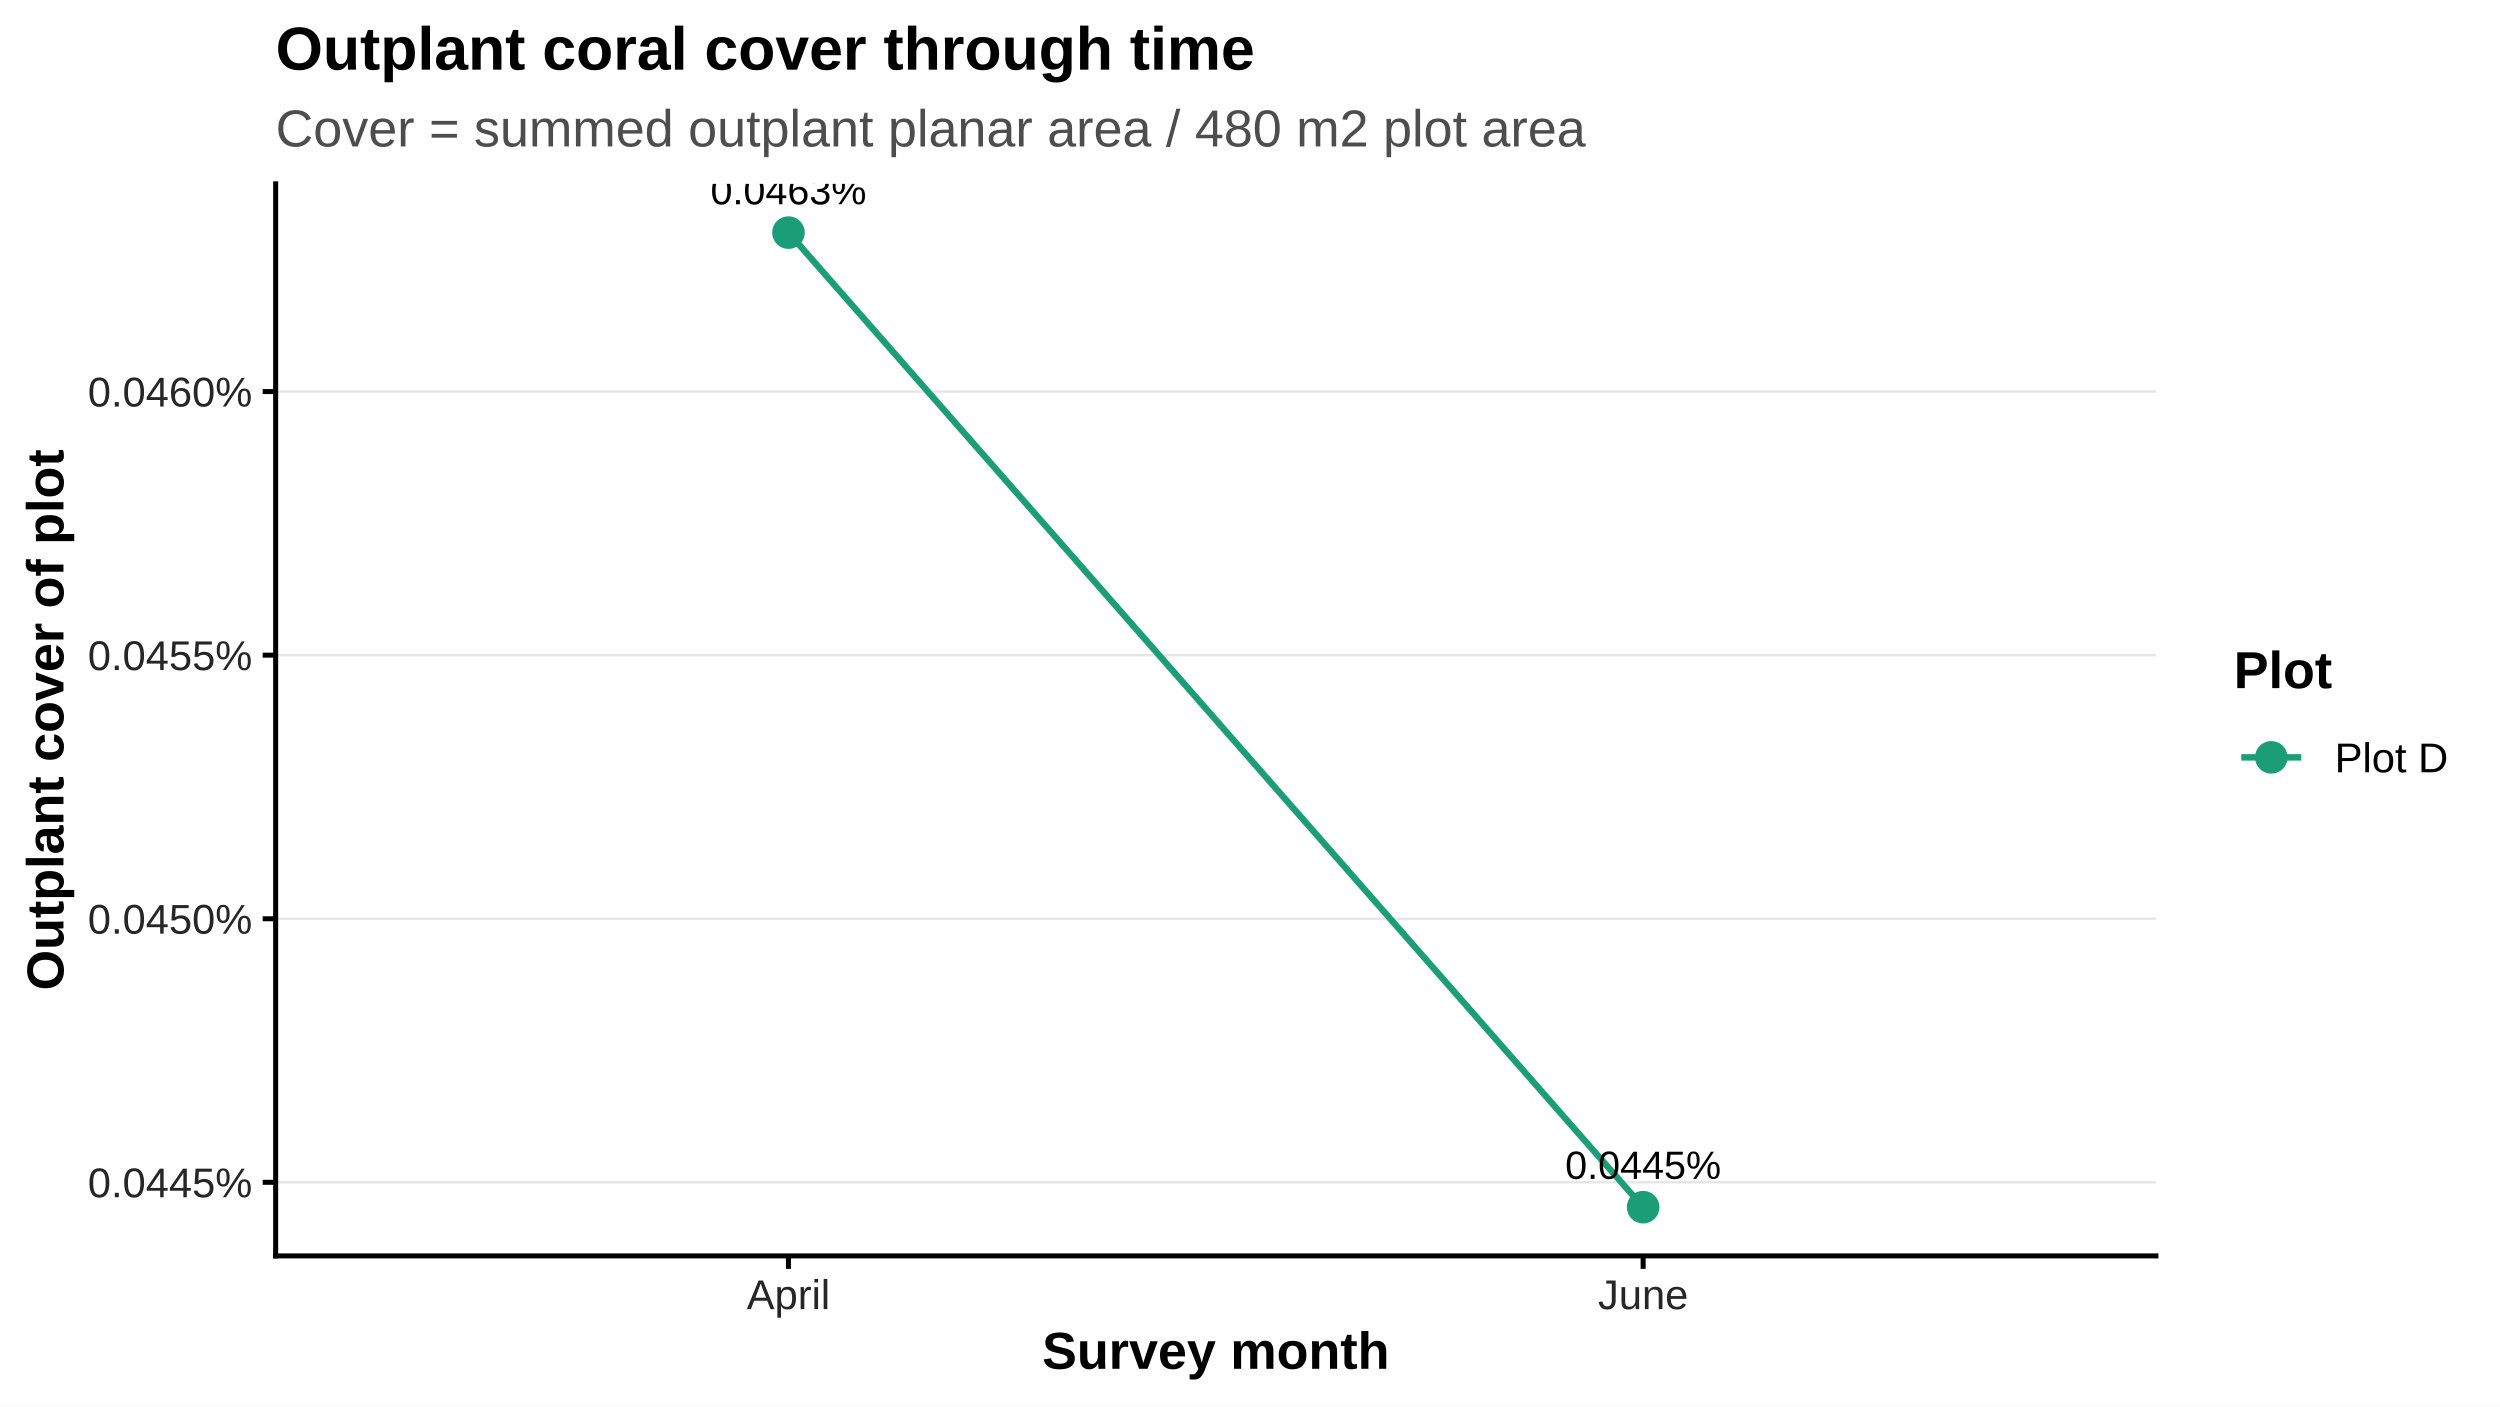
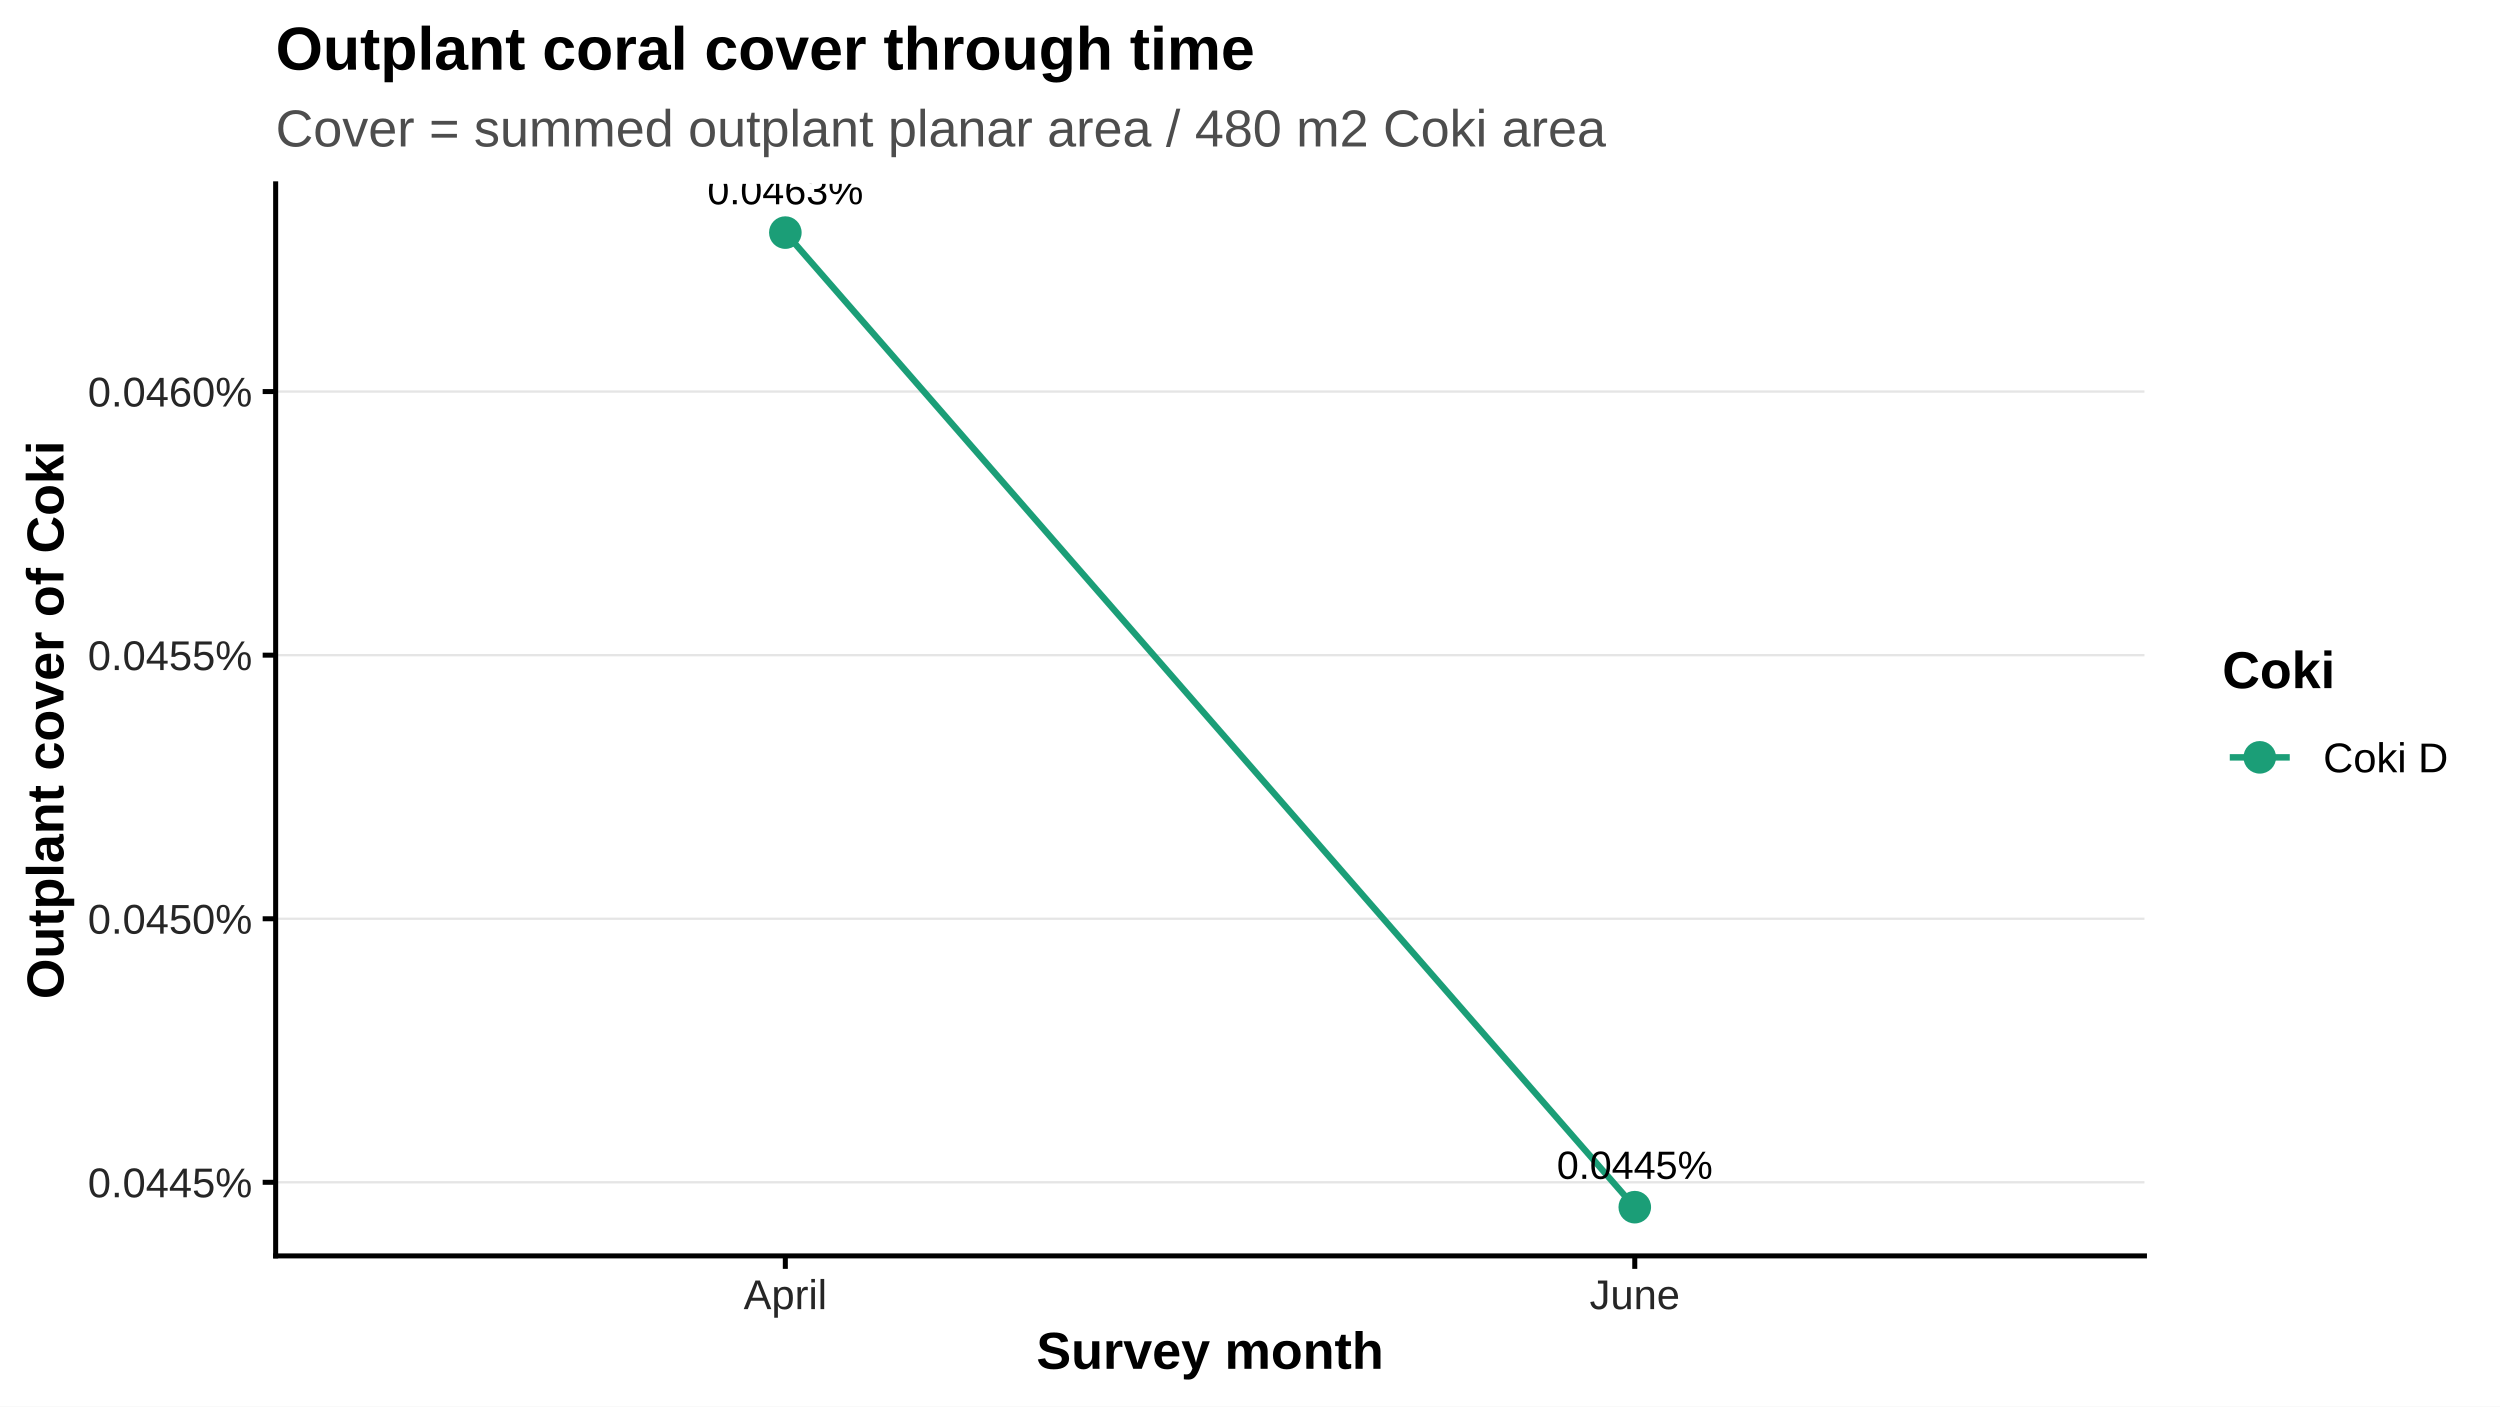
<svg xmlns="http://www.w3.org/2000/svg" class="svglite" width="576.00pt" height="324.00pt" viewBox="0 0 576.00 324.00">
  <defs>
    <style type="text/css">
    .svglite line, .svglite polyline, .svglite polygon, .svglite path, .svglite rect, .svglite circle {
      fill: none;
      stroke: #000000;
      stroke-linecap: round;
      stroke-linejoin: round;
      stroke-miterlimit: 10.00;
    }
    .svglite text {
      white-space: pre;
    }
  </style>
  </defs>
  <rect width="100%" height="100%" style="stroke: none; fill: #FFFFFF;" />
  <defs>
    <clipPath id="cpMC4wMHw1NzYuMDB8MC4wMHwzMjQuMDA=">
      <rect x="0.00" y="0.00" width="576.00" height="324.00" />
    </clipPath>
  </defs>
  <g clip-path="url(#cpMC4wMHw1NzYuMDB8MC4wMHwzMjQuMDA=)">
    <rect x="0.00" y="0.00" width="576.00" height="324.00" style="stroke-width: 1.16; stroke: #FFFFFF; fill: #FFFFFF;" />
  </g>
  <defs>
-     <clipPath id="cpNjMuNTF8NDk2LjczfDQyLjM2fDI4OS4zNg==">
-       <rect x="63.51" y="42.36" width="433.23" height="246.99" />
+     <clipPath id="cpNjMuNTF8NDk0LjA4fDQyLjM2fDI4OS4zNg==">
+       <rect x="63.51" y="42.36" width="430.57" height="246.99" />
    </clipPath>
  </defs>
-   <g clip-path="url(#cpNjMuNTF8NDk2LjczfDQyLjM2fDI4OS4zNg==)">
-     <rect x="63.51" y="42.36" width="433.23" height="246.99" style="stroke-width: 1.16; stroke: none; fill: #FFFFFF;" />
-     <polyline points="63.51,272.40 496.73,272.40 " style="stroke-width: 0.53; stroke: #E5E5E5; stroke-linecap: butt;" />
-     <polyline points="63.51,211.68 496.73,211.68 " style="stroke-width: 0.53; stroke: #E5E5E5; stroke-linecap: butt;" />
-     <polyline points="63.51,150.95 496.73,150.95 " style="stroke-width: 0.53; stroke: #E5E5E5; stroke-linecap: butt;" />
-     <polyline points="63.51,90.22 496.73,90.22 " style="stroke-width: 0.53; stroke: #E5E5E5; stroke-linecap: butt;" />
-     <polyline points="181.66,53.59 378.58,278.13 " style="stroke-width: 1.49; stroke: #1B9E77; stroke-linecap: butt;" />
-     <circle cx="181.66" cy="53.59" r="3.37" style="stroke-width: 0.77; stroke: #1B9E77; fill: #1B9E77;" />
-     <circle cx="378.58" cy="278.13" r="3.37" style="stroke-width: 0.77; stroke: #1B9E77; fill: #1B9E77;" />
-     <text x="181.66" y="47.07" text-anchor="middle" style="font-size: 9.10px; font-family: &quot;Arial&quot;;" textLength="35.88px" lengthAdjust="spacingAndGlyphs">0.0463%</text>
-     <text x="378.58" y="271.61" text-anchor="middle" style="font-size: 9.10px; font-family: &quot;Arial&quot;;" textLength="35.88px" lengthAdjust="spacingAndGlyphs">0.0445%</text>
+   <g clip-path="url(#cpNjMuNTF8NDk0LjA4fDQyLjM2fDI4OS4zNg==)">
+     <rect x="63.51" y="42.36" width="430.57" height="246.99" style="stroke-width: 1.16; stroke: none; fill: #FFFFFF;" />
+     <polyline points="63.51,272.40 494.08,272.40 " style="stroke-width: 0.53; stroke: #E5E5E5; stroke-linecap: butt;" />
+     <polyline points="63.51,211.68 494.08,211.68 " style="stroke-width: 0.53; stroke: #E5E5E5; stroke-linecap: butt;" />
+     <polyline points="63.51,150.95 494.08,150.95 " style="stroke-width: 0.53; stroke: #E5E5E5; stroke-linecap: butt;" />
+     <polyline points="63.51,90.22 494.08,90.22 " style="stroke-width: 0.53; stroke: #E5E5E5; stroke-linecap: butt;" />
+     <polyline points="180.94,53.59 376.65,278.13 " style="stroke-width: 1.49; stroke: #1B9E77; stroke-linecap: butt;" />
+     <circle cx="180.94" cy="53.59" r="3.37" style="stroke-width: 0.77; stroke: #1B9E77; fill: #1B9E77;" />
+     <circle cx="376.65" cy="278.13" r="3.37" style="stroke-width: 0.77; stroke: #1B9E77; fill: #1B9E77;" />
+     <text x="180.94" y="47.07" text-anchor="middle" style="font-size: 9.10px; font-family: &quot;Arial&quot;;" textLength="35.88px" lengthAdjust="spacingAndGlyphs">0.0463%</text>
+     <text x="376.65" y="271.61" text-anchor="middle" style="font-size: 9.10px; font-family: &quot;Arial&quot;;" textLength="35.88px" lengthAdjust="spacingAndGlyphs">0.0445%</text>
  </g>
  <g clip-path="url(#cpMC4wMHw1NzYuMDB8MC4wMHwzMjQuMDA=)">
    <polyline points="63.51,289.36 63.51,42.36 " style="stroke-width: 1.16; stroke-linecap: square;" />
    <text x="58.13" y="275.85" text-anchor="end" style="font-size: 9.60px;fill: #262626; font-family: &quot;Arial&quot;;" textLength="37.87px" lengthAdjust="spacingAndGlyphs">0.0445%</text>
    <text x="58.13" y="215.12" text-anchor="end" style="font-size: 9.60px;fill: #262626; font-family: &quot;Arial&quot;;" textLength="37.87px" lengthAdjust="spacingAndGlyphs">0.0450%</text>
    <text x="58.13" y="154.39" text-anchor="end" style="font-size: 9.60px;fill: #262626; font-family: &quot;Arial&quot;;" textLength="37.87px" lengthAdjust="spacingAndGlyphs">0.0455%</text>
    <text x="58.13" y="93.66" text-anchor="end" style="font-size: 9.60px;fill: #262626; font-family: &quot;Arial&quot;;" textLength="37.87px" lengthAdjust="spacingAndGlyphs">0.0460%</text>
    <polyline points="60.52,272.40 63.51,272.40 " style="stroke-width: 1.16; stroke-linecap: butt;" />
    <polyline points="60.52,211.68 63.51,211.68 " style="stroke-width: 1.16; stroke-linecap: butt;" />
    <polyline points="60.52,150.95 63.51,150.95 " style="stroke-width: 1.16; stroke-linecap: butt;" />
    <polyline points="60.52,90.22 63.51,90.22 " style="stroke-width: 1.16; stroke-linecap: butt;" />
-     <polyline points="63.51,289.36 496.73,289.36 " style="stroke-width: 1.16; stroke-linecap: square;" />
-     <polyline points="181.66,292.35 181.66,289.36 " style="stroke-width: 1.16; stroke-linecap: butt;" />
-     <polyline points="378.58,292.35 378.58,289.36 " style="stroke-width: 1.16; stroke-linecap: butt;" />
-     <text x="181.66" y="301.62" text-anchor="middle" style="font-size: 9.60px;fill: #262626; font-family: &quot;Arial&quot;;" textLength="19.20px" lengthAdjust="spacingAndGlyphs">April</text>
-     <text x="378.58" y="301.62" text-anchor="middle" style="font-size: 9.60px;fill: #262626; font-family: &quot;Arial&quot;;" textLength="20.80px" lengthAdjust="spacingAndGlyphs">June</text>
-     <text x="280.12" y="315.37" text-anchor="middle" style="font-size: 12.00px; font-weight: bold; font-family: &quot;Arial&quot;;" textLength="80.02px" lengthAdjust="spacingAndGlyphs">Survey month</text>
-     <text transform="translate(14.62,165.86) rotate(-90)" text-anchor="middle" style="font-size: 12.00px; font-weight: bold; font-family: &quot;Arial&quot;;" textLength="124.67px" lengthAdjust="spacingAndGlyphs">Outplant cover of plot</text>
-     <rect x="508.69" y="142.61" width="61.33" height="46.50" style="stroke-width: 1.16; stroke: none; fill: #FFFFFF;" />
-     <text x="514.67" y="158.55" style="font-size: 12.00px; font-weight: bold; font-family: &quot;Arial&quot;;" textLength="22.67px" lengthAdjust="spacingAndGlyphs">Plot</text>
-     <rect x="514.67" y="165.85" width="17.28" height="17.28" style="stroke-width: 1.16; stroke: none; fill: #FFFFFF;" />
-     <line x1="516.39" y1="174.49" x2="530.22" y2="174.49" style="stroke-width: 1.49; stroke: #1B9E77; stroke-linecap: butt;" />
-     <circle cx="523.31" cy="174.49" r="3.37" style="stroke-width: 0.77; stroke: #1B9E77; fill: #1B9E77;" />
-     <text x="537.92" y="177.93" style="font-size: 9.60px; font-family: &quot;Arial&quot;;" textLength="26.12px" lengthAdjust="spacingAndGlyphs">Plot D</text>
-     <text x="63.51" y="33.74" style="font-size: 12.00px;fill: #4D4D4D; font-family: &quot;Arial&quot;;" textLength="301.83px" lengthAdjust="spacingAndGlyphs">Cover = summed outplant planar area / 480 m2 plot area</text>
+     <polyline points="63.51,289.36 494.08,289.36 " style="stroke-width: 1.16; stroke-linecap: square;" />
+     <polyline points="180.94,292.35 180.94,289.36 " style="stroke-width: 1.16; stroke-linecap: butt;" />
+     <polyline points="376.65,292.35 376.65,289.36 " style="stroke-width: 1.16; stroke-linecap: butt;" />
+     <text x="180.94" y="301.62" text-anchor="middle" style="font-size: 9.60px;fill: #262626; font-family: &quot;Arial&quot;;" textLength="19.20px" lengthAdjust="spacingAndGlyphs">April</text>
+     <text x="376.65" y="301.62" text-anchor="middle" style="font-size: 9.60px;fill: #262626; font-family: &quot;Arial&quot;;" textLength="20.80px" lengthAdjust="spacingAndGlyphs">June</text>
+     <text x="278.79" y="315.37" text-anchor="middle" style="font-size: 12.00px; font-weight: bold; font-family: &quot;Arial&quot;;" textLength="80.02px" lengthAdjust="spacingAndGlyphs">Survey month</text>
+     <text transform="translate(14.62,165.86) rotate(-90)" text-anchor="middle" style="font-size: 12.00px; font-weight: bold; font-family: &quot;Arial&quot;;" textLength="128.69px" lengthAdjust="spacingAndGlyphs">Outplant cover of Coki</text>
+     <rect x="506.03" y="142.61" width="63.99" height="46.50" style="stroke-width: 1.16; stroke: none; fill: #FFFFFF;" />
+     <text x="512.01" y="158.55" style="font-size: 12.00px; font-weight: bold; font-family: &quot;Arial&quot;;" textLength="26.01px" lengthAdjust="spacingAndGlyphs">Coki</text>
+     <rect x="512.01" y="165.85" width="17.28" height="17.28" style="stroke-width: 1.16; stroke: none; fill: #FFFFFF;" />
+     <line x1="513.74" y1="174.49" x2="527.56" y2="174.49" style="stroke-width: 1.49; stroke: #1B9E77; stroke-linecap: butt;" />
+     <circle cx="520.65" cy="174.49" r="3.37" style="stroke-width: 0.77; stroke: #1B9E77; fill: #1B9E77;" />
+     <text x="535.27" y="177.93" style="font-size: 9.60px; font-family: &quot;Arial&quot;;" textLength="28.78px" lengthAdjust="spacingAndGlyphs">Coki D</text>
+     <text x="63.51" y="33.74" style="font-size: 12.00px;fill: #4D4D4D; font-family: &quot;Arial&quot;;" textLength="306.49px" lengthAdjust="spacingAndGlyphs">Cover = summed outplant planar area / 480 m2 Coki area</text>
    <text x="63.51" y="16.05" style="font-size: 14.00px; font-weight: bold; font-family: &quot;Arial&quot;;" textLength="225.48px" lengthAdjust="spacingAndGlyphs">Outplant coral cover through time</text>
  </g>
</svg>
